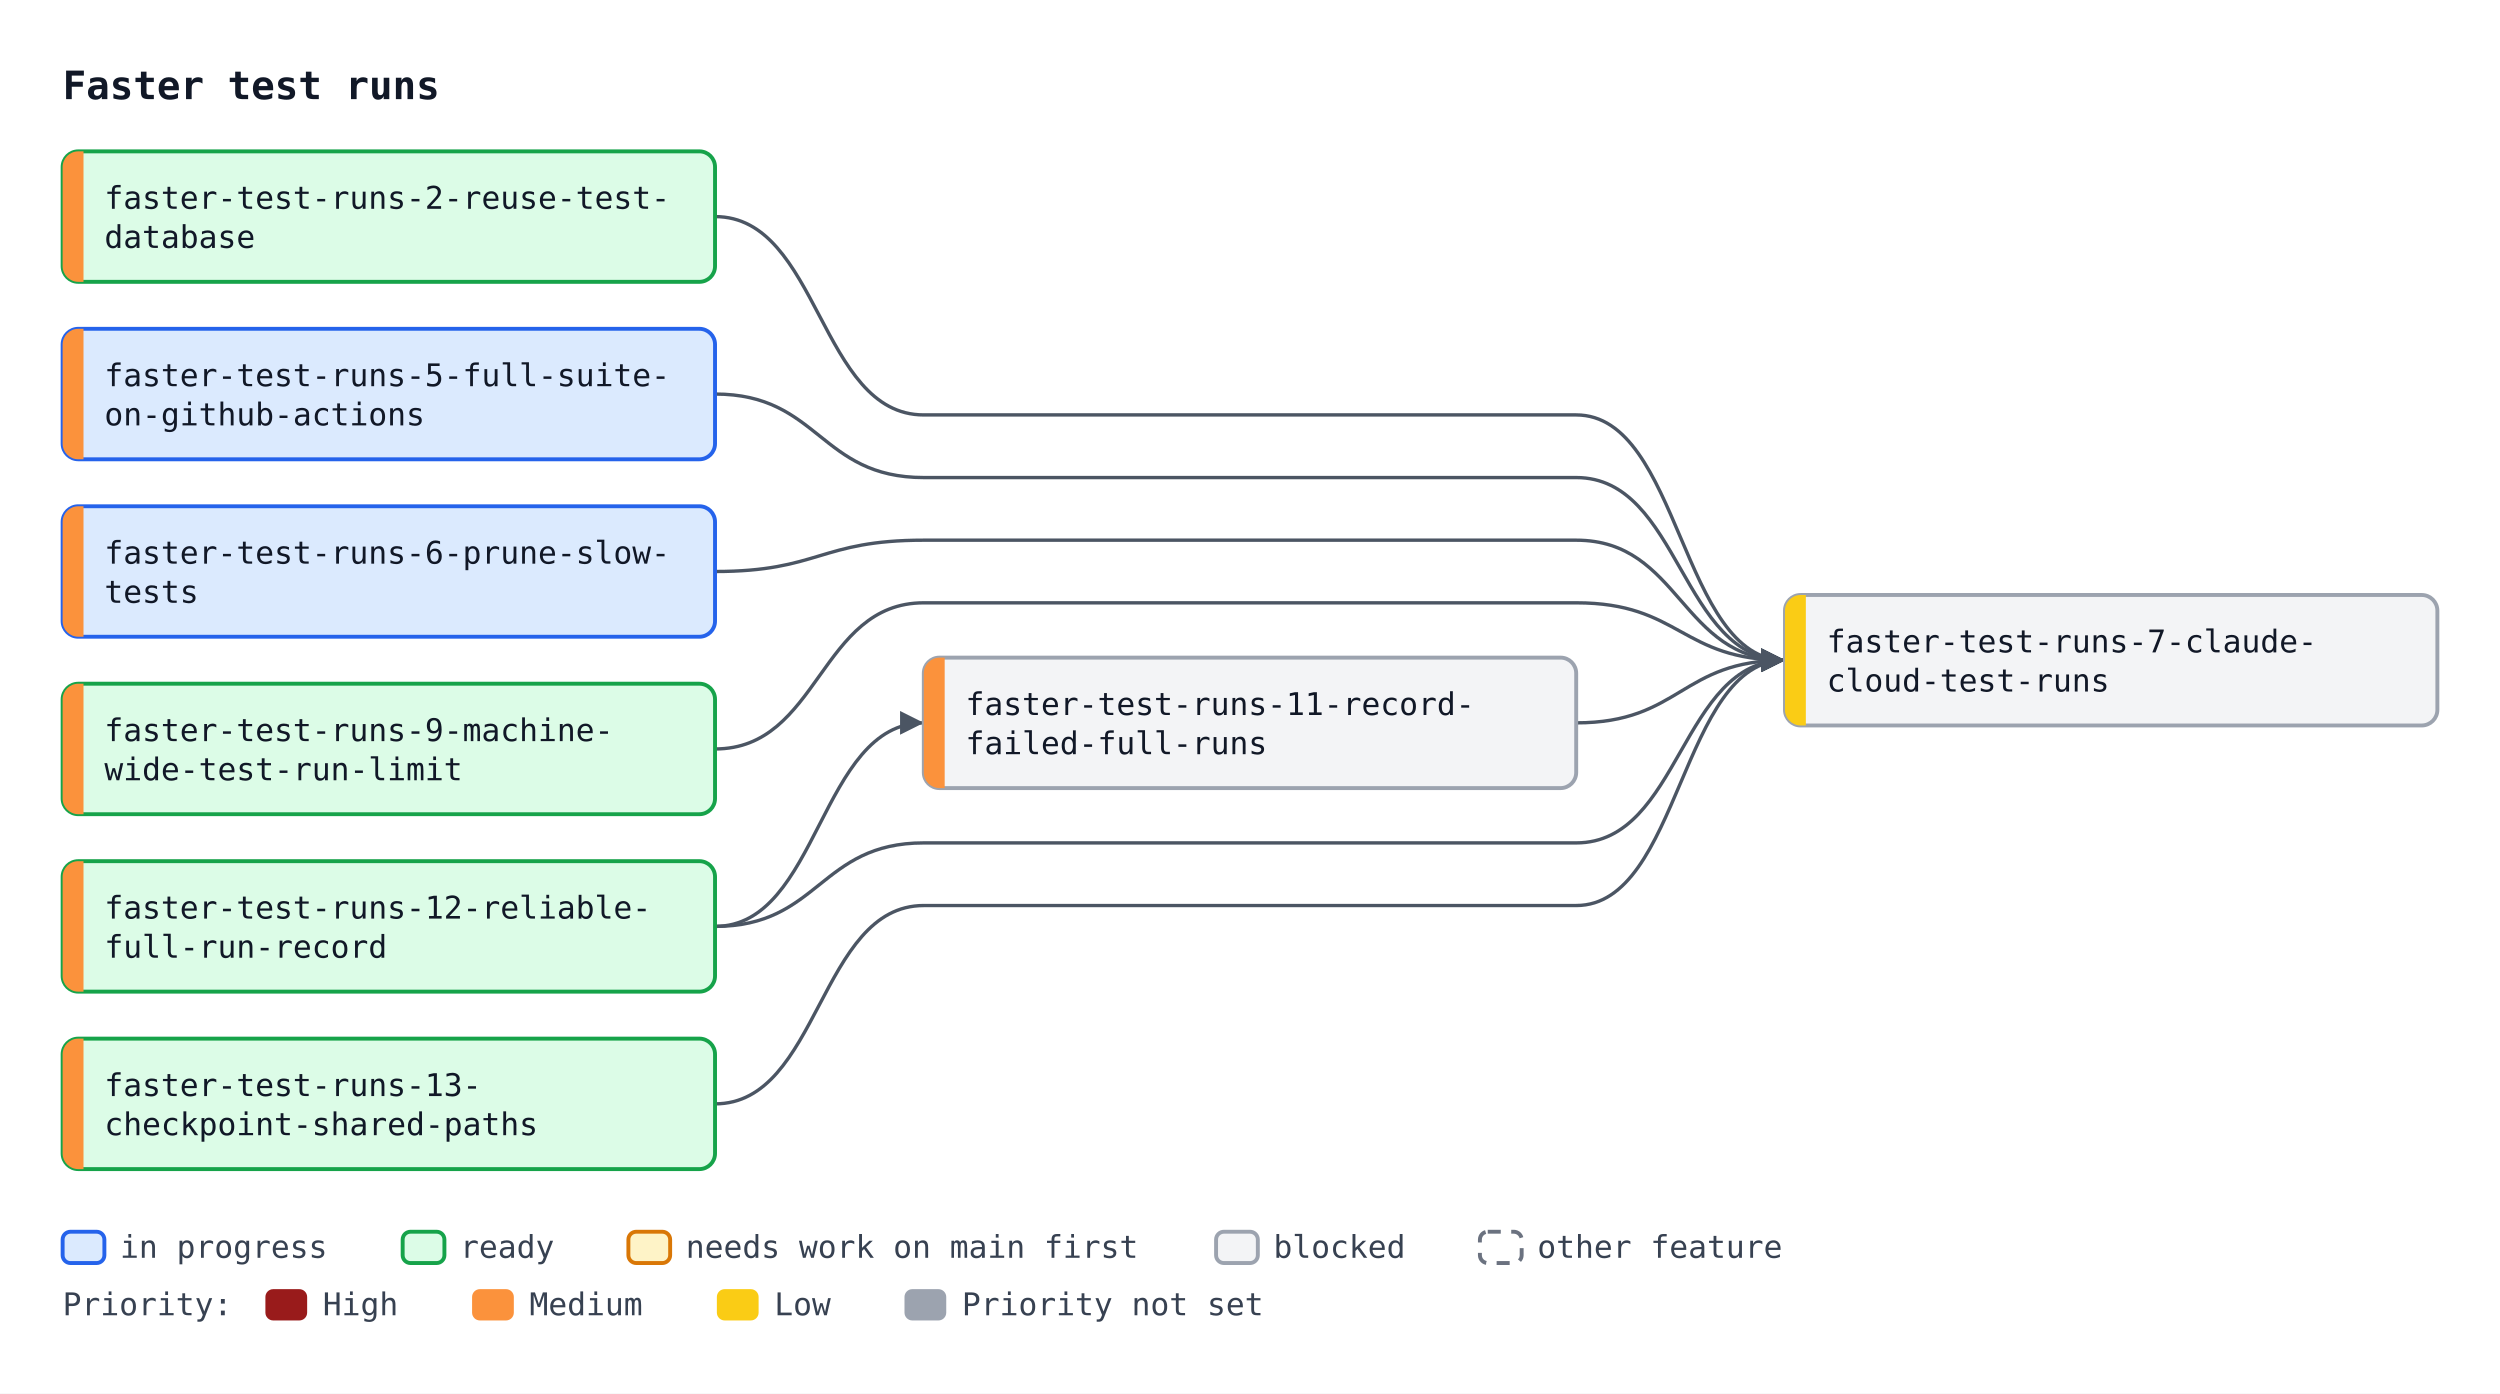
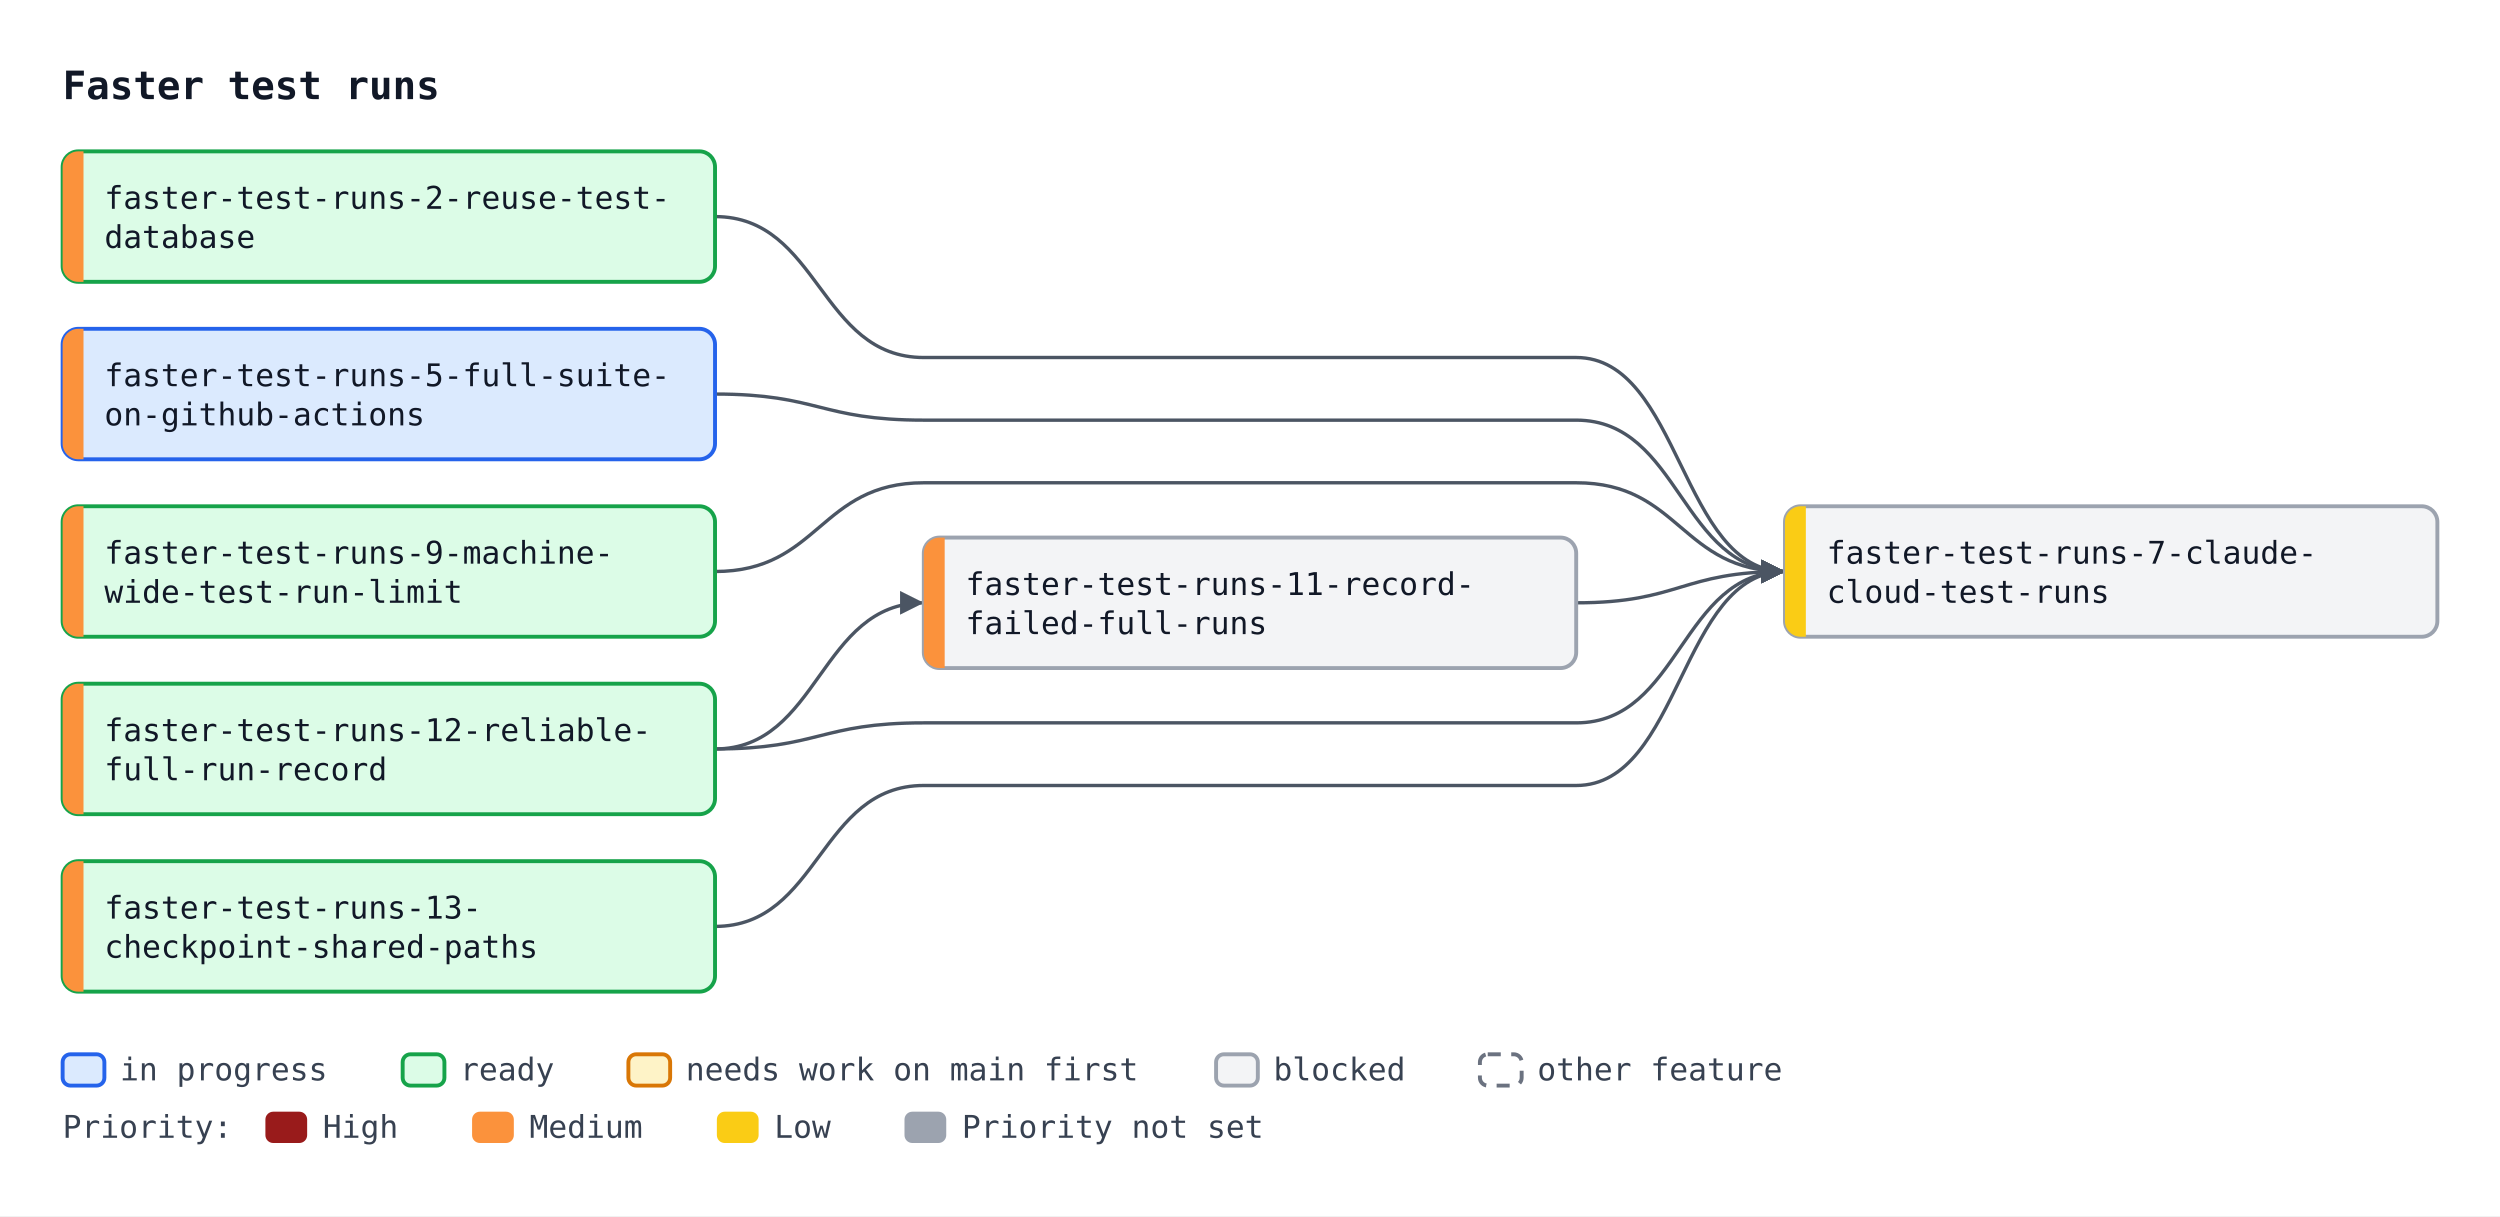
- <svg xmlns="http://www.w3.org/2000/svg" width="958" height="534" viewBox="0 0 958 534" font-family="ui-monospace, SFMono-Regular, Menlo, Consolas, monospace" font-size="12">
+ <svg xmlns="http://www.w3.org/2000/svg" width="958" height="466" viewBox="0 0 958 466" font-family="ui-monospace, SFMono-Regular, Menlo, Consolas, monospace" font-size="12">
  <defs>
    <marker id="arrow" viewBox="0 0 10 10" refX="10" refY="5" markerWidth="7" markerHeight="7" orient="auto-start-reverse">
      <path d="M0,0 L10,5 L0,10 z" fill="#4b5563" />
    </marker>
  </defs>
-   <rect width="958" height="534" fill="#ffffff" />
+   <rect width="958" height="466" fill="#ffffff" />
  <text x="24" y="38" font-size="15" font-weight="bold" fill="#111827">Faster test runs</text>
-   <path d="M274.0,83.0 C314.0,83.0 314.0,159.0 354.0,159.0 L604.0,159.0 C644.0,159.0 644.0,253.0 684.0,253.0" fill="none" stroke="#4b5563" stroke-width="1.3" marker-end="url(#arrow)" />
-   <path d="M274.0,151.0 C314.0,151.0 314.0,183.0 354.0,183.0 L604.0,183.0 C644.0,183.0 644.0,253.0 684.0,253.0" fill="none" stroke="#4b5563" stroke-width="1.3" marker-end="url(#arrow)" />
-   <path d="M274.0,219.0 C314.0,219.0 314.0,207.0 354.0,207.0 L604.0,207.0 C644.0,207.0 644.0,253.0 684.0,253.0" fill="none" stroke="#4b5563" stroke-width="1.3" marker-end="url(#arrow)" />
-   <path d="M274.0,287.0 C314.0,287.0 314.0,231.0 354.0,231.0 L604.0,231.0 C644.0,231.0 644.0,253.0 684.0,253.0" fill="none" stroke="#4b5563" stroke-width="1.3" marker-end="url(#arrow)" />
-   <path d="M604.0,277.0 C644.0,277.0 644.0,253.0 684.0,253.0" fill="none" stroke="#4b5563" stroke-width="1.3" marker-end="url(#arrow)" />
-   <path d="M274.0,355.0 C314.0,355.0 314.0,323.0 354.0,323.0 L604.0,323.0 C644.0,323.0 644.0,253.0 684.0,253.0" fill="none" stroke="#4b5563" stroke-width="1.3" marker-end="url(#arrow)" />
-   <path d="M274.0,423.0 C314.0,423.0 314.0,347.0 354.0,347.0 L604.0,347.0 C644.0,347.0 644.0,253.0 684.0,253.0" fill="none" stroke="#4b5563" stroke-width="1.3" marker-end="url(#arrow)" />
-   <path d="M274.0,355.0 C314.0,355.0 314.0,277.0 354.0,277.0" fill="none" stroke="#4b5563" stroke-width="1.3" marker-end="url(#arrow)" />
+   <path d="M274.0,83.0 C314.0,83.0 314.0,137.0 354.0,137.0 L604.0,137.0 C644.0,137.0 644.0,219.0 684.0,219.0" fill="none" stroke="#4b5563" stroke-width="1.3" marker-end="url(#arrow)" />
+   <path d="M274.0,151.0 C314.0,151.0 314.0,161.0 354.0,161.0 L604.0,161.0 C644.0,161.0 644.0,219.0 684.0,219.0" fill="none" stroke="#4b5563" stroke-width="1.3" marker-end="url(#arrow)" />
+   <path d="M274.0,219.0 C314.0,219.0 314.0,185.0 354.0,185.0 L604.0,185.0 C644.0,185.0 644.0,219.0 684.0,219.0" fill="none" stroke="#4b5563" stroke-width="1.3" marker-end="url(#arrow)" />
+   <path d="M604.0,231.0 C644.0,231.0 644.0,219.0 684.0,219.0" fill="none" stroke="#4b5563" stroke-width="1.3" marker-end="url(#arrow)" />
+   <path d="M274.0,287.0 C314.0,287.0 314.0,277.0 354.0,277.0 L604.0,277.0 C644.0,277.0 644.0,219.0 684.0,219.0" fill="none" stroke="#4b5563" stroke-width="1.3" marker-end="url(#arrow)" />
+   <path d="M274.0,355.0 C314.0,355.0 314.0,301.0 354.0,301.0 L604.0,301.0 C644.0,301.0 644.0,219.0 684.0,219.0" fill="none" stroke="#4b5563" stroke-width="1.3" marker-end="url(#arrow)" />
+   <path d="M274.0,287.0 C314.0,287.0 314.0,231.0 354.0,231.0" fill="none" stroke="#4b5563" stroke-width="1.3" marker-end="url(#arrow)" />
  <rect x="24.0" y="58.0" width="250" height="50" rx="6" fill="#dcfce7" stroke="#16a34a" stroke-width="1.5" />
  <path d="M32.0,58.0 H30.0 A6,6 0 0 0 24.0,64.0 V102.0 A6,6 0 0 0 30.0,108.0 H32.0 Z" fill="#fb923c" />
  <text x="40.0" y="80.0" fill="#111827">faster-test-runs-2-reuse-test-</text>
  <text x="40.0" y="95.0" fill="#111827">database</text>
  <rect x="24.0" y="126.0" width="250" height="50" rx="6" fill="#dbeafe" stroke="#2563eb" stroke-width="1.5" />
  <path d="M32.0,126.0 H30.0 A6,6 0 0 0 24.0,132.0 V170.0 A6,6 0 0 0 30.0,176.0 H32.0 Z" fill="#fb923c" />
  <text x="40.0" y="148.0" fill="#111827">faster-test-runs-5-full-suite-</text>
  <text x="40.0" y="163.0" fill="#111827">on-github-actions</text>
-   <rect x="24.0" y="194.0" width="250" height="50" rx="6" fill="#dbeafe" stroke="#2563eb" stroke-width="1.5" />
+   <rect x="684.0" y="194.0" width="250" height="50" rx="6" fill="#f3f4f6" stroke="#9ca3af" stroke-width="1.5" />
+   <path d="M692.0,194.0 H690.0 A6,6 0 0 0 684.0,200.0 V238.0 A6,6 0 0 0 690.0,244.0 H692.0 Z" fill="#facc15" />
+   <text x="700.0" y="216.0" fill="#111827">faster-test-runs-7-claude-</text>
+   <text x="700.0" y="231.0" fill="#111827">cloud-test-runs</text>
+   <rect x="24.0" y="194.0" width="250" height="50" rx="6" fill="#dcfce7" stroke="#16a34a" stroke-width="1.5" />
  <path d="M32.0,194.0 H30.0 A6,6 0 0 0 24.0,200.0 V238.0 A6,6 0 0 0 30.0,244.0 H32.0 Z" fill="#fb923c" />
-   <text x="40.0" y="216.0" fill="#111827">faster-test-runs-6-prune-slow-</text>
-   <text x="40.0" y="231.0" fill="#111827">tests</text>
-   <rect x="684.0" y="228.0" width="250" height="50" rx="6" fill="#f3f4f6" stroke="#9ca3af" stroke-width="1.5" />
-   <path d="M692.0,228.0 H690.0 A6,6 0 0 0 684.0,234.0 V272.0 A6,6 0 0 0 690.0,278.0 H692.0 Z" fill="#facc15" />
-   <text x="700.0" y="250.0" fill="#111827">faster-test-runs-7-claude-</text>
-   <text x="700.0" y="265.0" fill="#111827">cloud-test-runs</text>
+   <text x="40.0" y="216.0" fill="#111827">faster-test-runs-9-machine-</text>
+   <text x="40.0" y="231.0" fill="#111827">wide-test-run-limit</text>
+   <rect x="354.0" y="206.0" width="250" height="50" rx="6" fill="#f3f4f6" stroke="#9ca3af" stroke-width="1.5" />
+   <path d="M362.0,206.0 H360.0 A6,6 0 0 0 354.0,212.0 V250.0 A6,6 0 0 0 360.0,256.0 H362.0 Z" fill="#fb923c" />
+   <text x="370.0" y="228.0" fill="#111827">faster-test-runs-11-record-</text>
+   <text x="370.0" y="243.0" fill="#111827">failed-full-runs</text>
  <rect x="24.0" y="262.0" width="250" height="50" rx="6" fill="#dcfce7" stroke="#16a34a" stroke-width="1.5" />
  <path d="M32.0,262.0 H30.0 A6,6 0 0 0 24.0,268.0 V306.0 A6,6 0 0 0 30.0,312.0 H32.0 Z" fill="#fb923c" />
-   <text x="40.0" y="284.0" fill="#111827">faster-test-runs-9-machine-</text>
-   <text x="40.0" y="299.0" fill="#111827">wide-test-run-limit</text>
-   <rect x="354.0" y="252.0" width="250" height="50" rx="6" fill="#f3f4f6" stroke="#9ca3af" stroke-width="1.5" />
-   <path d="M362.0,252.0 H360.0 A6,6 0 0 0 354.0,258.0 V296.0 A6,6 0 0 0 360.0,302.0 H362.0 Z" fill="#fb923c" />
-   <text x="370.0" y="274.0" fill="#111827">faster-test-runs-11-record-</text>
-   <text x="370.0" y="289.0" fill="#111827">failed-full-runs</text>
+   <text x="40.0" y="284.0" fill="#111827">faster-test-runs-12-reliable-</text>
+   <text x="40.0" y="299.0" fill="#111827">full-run-record</text>
  <rect x="24.0" y="330.0" width="250" height="50" rx="6" fill="#dcfce7" stroke="#16a34a" stroke-width="1.5" />
  <path d="M32.0,330.0 H30.0 A6,6 0 0 0 24.0,336.0 V374.0 A6,6 0 0 0 30.0,380.0 H32.0 Z" fill="#fb923c" />
-   <text x="40.0" y="352.0" fill="#111827">faster-test-runs-12-reliable-</text>
-   <text x="40.0" y="367.0" fill="#111827">full-run-record</text>
-   <rect x="24.0" y="398.0" width="250" height="50" rx="6" fill="#dcfce7" stroke="#16a34a" stroke-width="1.5" />
-   <path d="M32.0,398.0 H30.0 A6,6 0 0 0 24.0,404.0 V442.0 A6,6 0 0 0 30.0,448.0 H32.0 Z" fill="#fb923c" />
-   <text x="40.0" y="420.0" fill="#111827">faster-test-runs-13-</text>
-   <text x="40.0" y="435.0" fill="#111827">checkpoint-shared-paths</text>
-   <rect x="24.0" y="472" width="16" height="12" rx="3" fill="#dbeafe" stroke="#2563eb" stroke-width="1.5" />
-   <text x="46.0" y="482" fill="#374151">in progress</text>
-   <rect x="154.3" y="472" width="16" height="12" rx="3" fill="#dcfce7" stroke="#16a34a" stroke-width="1.5" />
-   <text x="176.3" y="482" fill="#374151">ready</text>
-   <rect x="240.8" y="472" width="16" height="12" rx="3" fill="#fef3c7" stroke="#d97706" stroke-width="1.5" />
-   <text x="262.8" y="482" fill="#374151">needs work on main first</text>
-   <rect x="466.0" y="472" width="16" height="12" rx="3" fill="#f3f4f6" stroke="#9ca3af" stroke-width="1.5" />
-   <text x="488.0" y="482" fill="#374151">blocked</text>
-   <rect x="567.1" y="472" width="16" height="12" rx="3" fill="#ffffff" stroke="#6b7280" stroke-width="1.5" stroke-dasharray="5 4" />
-   <text x="589.1" y="482" fill="#374151">other feature</text>
-   <text x="24" y="504" fill="#374151">Priority:</text>
-   <rect x="101.7" y="494" width="16" height="12" rx="3" fill="#991b1b" />
-   <text x="123.7" y="504" fill="#374151">High</text>
-   <rect x="180.9" y="494" width="16" height="12" rx="3" fill="#fb923c" />
-   <text x="202.9" y="504" fill="#374151">Medium</text>
-   <rect x="274.7" y="494" width="16" height="12" rx="3" fill="#facc15" />
-   <text x="296.7" y="504" fill="#374151">Low</text>
-   <rect x="346.6" y="494" width="16" height="12" rx="3" fill="#9ca3af" />
-   <text x="368.6" y="504" fill="#374151">Priority not set</text>
+   <text x="40.0" y="352.0" fill="#111827">faster-test-runs-13-</text>
+   <text x="40.0" y="367.0" fill="#111827">checkpoint-shared-paths</text>
+   <rect x="24.0" y="404" width="16" height="12" rx="3" fill="#dbeafe" stroke="#2563eb" stroke-width="1.5" />
+   <text x="46.0" y="414" fill="#374151">in progress</text>
+   <rect x="154.3" y="404" width="16" height="12" rx="3" fill="#dcfce7" stroke="#16a34a" stroke-width="1.5" />
+   <text x="176.3" y="414" fill="#374151">ready</text>
+   <rect x="240.8" y="404" width="16" height="12" rx="3" fill="#fef3c7" stroke="#d97706" stroke-width="1.5" />
+   <text x="262.8" y="414" fill="#374151">needs work on main first</text>
+   <rect x="466.0" y="404" width="16" height="12" rx="3" fill="#f3f4f6" stroke="#9ca3af" stroke-width="1.5" />
+   <text x="488.0" y="414" fill="#374151">blocked</text>
+   <rect x="567.1" y="404" width="16" height="12" rx="3" fill="#ffffff" stroke="#6b7280" stroke-width="1.5" stroke-dasharray="5 4" />
+   <text x="589.1" y="414" fill="#374151">other feature</text>
+   <text x="24" y="436" fill="#374151">Priority:</text>
+   <rect x="101.7" y="426" width="16" height="12" rx="3" fill="#991b1b" />
+   <text x="123.7" y="436" fill="#374151">High</text>
+   <rect x="180.9" y="426" width="16" height="12" rx="3" fill="#fb923c" />
+   <text x="202.9" y="436" fill="#374151">Medium</text>
+   <rect x="274.7" y="426" width="16" height="12" rx="3" fill="#facc15" />
+   <text x="296.7" y="436" fill="#374151">Low</text>
+   <rect x="346.6" y="426" width="16" height="12" rx="3" fill="#9ca3af" />
+   <text x="368.6" y="436" fill="#374151">Priority not set</text>
</svg>
